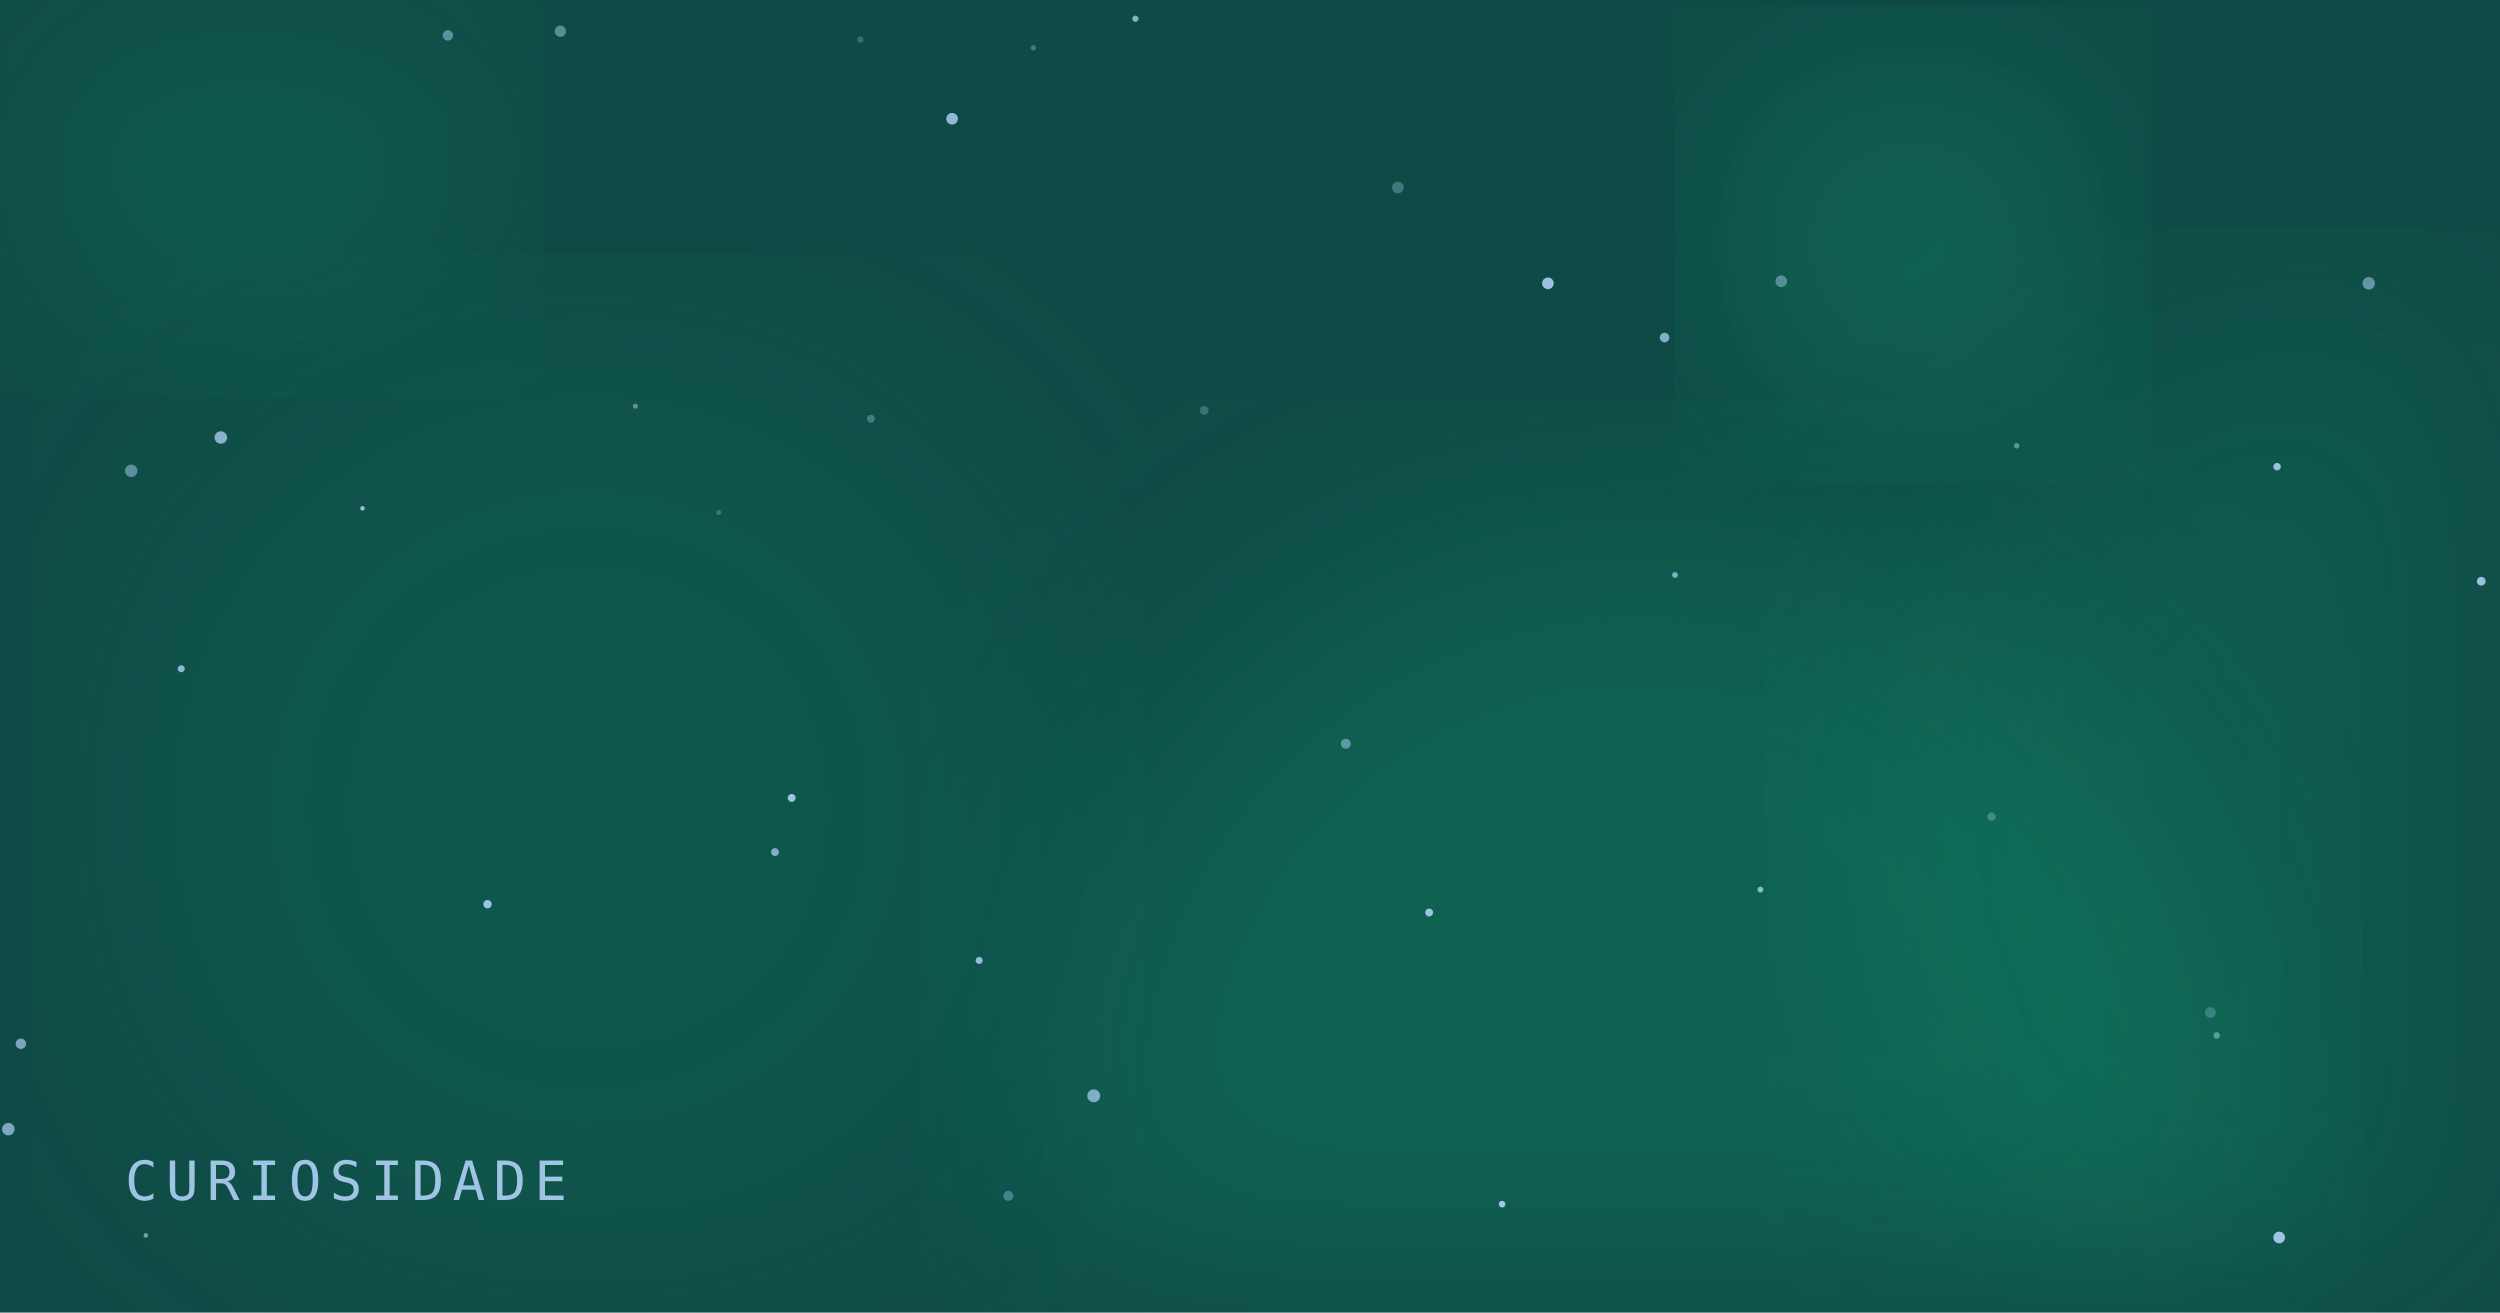
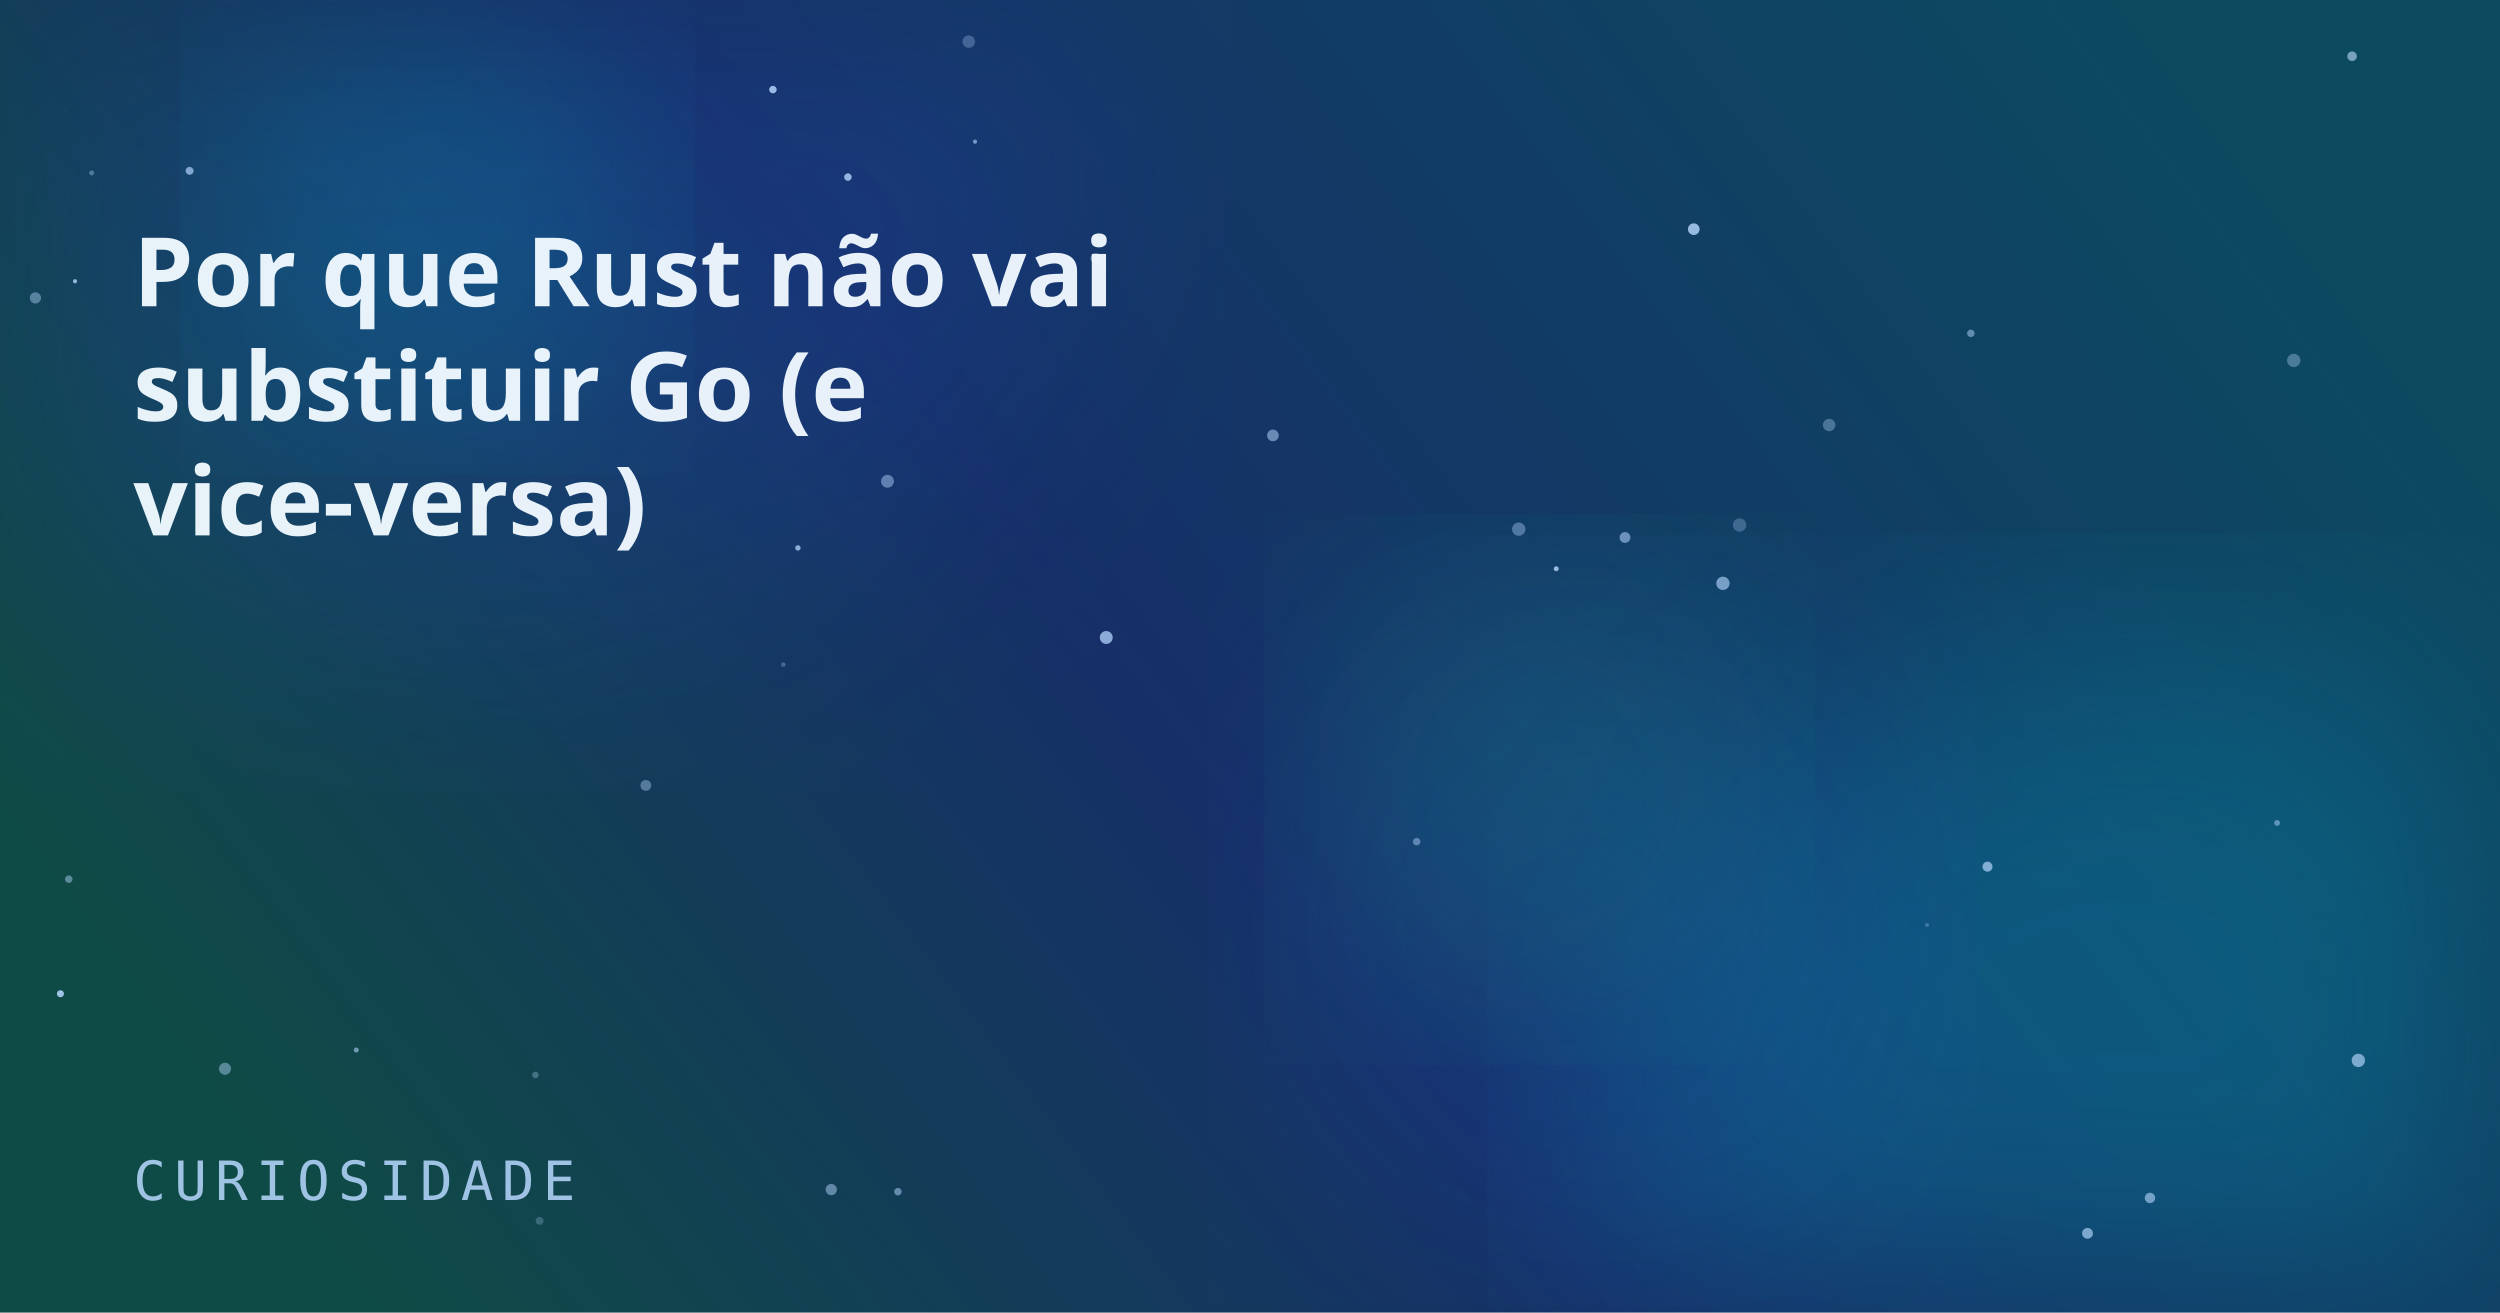
<svg xmlns="http://www.w3.org/2000/svg" width="1200" height="630" viewBox="0 0 1200 630">
  <defs>
    <linearGradient id="bg" gradientTransform="rotate(159 0.5 0.5)">
-       <stop offset="0" stop-color="#10b981" />
-       <stop offset="0.55" stop-color="#10b981" />
+       <stop offset="0" stop-color="#06b6d4" />
+       <stop offset="0.55" stop-color="#2563eb" />
      <stop offset="1" stop-color="#10b981" />
    </linearGradient>
    <filter id="soft">
      <feGaussianBlur stdDeviation="60" />
    </filter>
  </defs>
  <rect width="1200" height="630" fill="#0f172a" />
  <rect width="1200" height="630" fill="url(#bg)" opacity="0.32" />
-   <circle cx="918" cy="117" r="95" fill="#10b981" opacity="0.24" filter="url(#soft)" />
-   <circle cx="282" cy="388" r="222" fill="#10b981" opacity="0.11" filter="url(#soft)" />
-   <circle cx="788" cy="538" r="288" fill="#10b981" opacity="0.21" filter="url(#soft)" />
-   <circle cx="1140" cy="402" r="244" fill="#10b981" opacity="0.14" filter="url(#soft)" />
-   <circle cx="117" cy="48" r="119" fill="#10b981" opacity="0.16" filter="url(#soft)" />
-   <circle cx="845" cy="427" r="1.4" fill="#b8d8ff" opacity="0.75" />
-   <circle cx="1094" cy="594" r="2.8" fill="#b8d8ff" opacity="0.84" />
-   <circle cx="804" cy="276" r="1.4" fill="#b8d8ff" opacity="0.67" />
-   <circle cx="525" cy="526" r="3.1" fill="#b8d8ff" opacity="0.67" />
-   <circle cx="799" cy="162" r="2.3" fill="#b8d8ff" opacity="0.69" />
-   <circle cx="305" cy="195" r="1.2" fill="#b8d8ff" opacity="0.47" />
-   <circle cx="1137" cy="136" r="3.0" fill="#b8d8ff" opacity="0.51" />
-   <circle cx="4" cy="542" r="3.0" fill="#b8d8ff" opacity="0.66" />
-   <circle cx="671" cy="90" r="2.8" fill="#b8d8ff" opacity="0.31" />
-   <circle cx="646" cy="357" r="2.4" fill="#b8d8ff" opacity="0.48" />
-   <circle cx="380" cy="383" r="1.9" fill="#b8d8ff" opacity="0.84" />
-   <circle cx="269" cy="15" r="2.7" fill="#b8d8ff" opacity="0.45" />
-   <circle cx="1191" cy="279" r="2.1" fill="#b8d8ff" opacity="0.83" />
-   <circle cx="956" cy="392" r="2.0" fill="#b8d8ff" opacity="0.30" />
-   <circle cx="1093" cy="224" r="1.8" fill="#b8d8ff" opacity="0.82" />
-   <circle cx="418" cy="201" r="1.9" fill="#b8d8ff" opacity="0.32" />
-   <circle cx="968" cy="214" r="1.3" fill="#b8d8ff" opacity="0.48" />
-   <circle cx="1061" cy="486" r="2.6" fill="#b8d8ff" opacity="0.25" />
-   <circle cx="10" cy="501" r="2.5" fill="#b8d8ff" opacity="0.64" />
-   <circle cx="855" cy="135" r="2.8" fill="#b8d8ff" opacity="0.42" />
-   <circle cx="106" cy="210" r="3.0" fill="#b8d8ff" opacity="0.72" />
-   <circle cx="457" cy="57" r="2.8" fill="#b8d8ff" opacity="0.77" />
-   <circle cx="372" cy="409" r="1.9" fill="#b8d8ff" opacity="0.68" />
-   <circle cx="578" cy="197" r="2.1" fill="#b8d8ff" opacity="0.27" />
-   <circle cx="87" cy="321" r="1.7" fill="#b8d8ff" opacity="0.75" />
-   <circle cx="545" cy="9" r="1.5" fill="#b8d8ff" opacity="0.71" />
-   <circle cx="345" cy="246" r="1.2" fill="#b8d8ff" opacity="0.26" />
-   <circle cx="686" cy="438" r="1.9" fill="#b8d8ff" opacity="0.84" />
-   <circle cx="70" cy="593" r="1.1" fill="#b8d8ff" opacity="0.60" />
-   <circle cx="721" cy="578" r="1.6" fill="#b8d8ff" opacity="0.85" />
-   <circle cx="215" cy="17" r="2.5" fill="#b8d8ff" opacity="0.47" />
-   <circle cx="413" cy="19" r="1.5" fill="#b8d8ff" opacity="0.25" />
-   <circle cx="1064" cy="497" r="1.6" fill="#b8d8ff" opacity="0.46" />
-   <circle cx="484" cy="574" r="2.4" fill="#b8d8ff" opacity="0.35" />
-   <circle cx="470" cy="461" r="1.7" fill="#b8d8ff" opacity="0.79" />
-   <circle cx="174" cy="244" r="1.1" fill="#b8d8ff" opacity="0.79" />
-   <circle cx="63" cy="226" r="3.0" fill="#b8d8ff" opacity="0.47" />
-   <circle cx="496" cy="23" r="1.3" fill="#b8d8ff" opacity="0.32" />
-   <circle cx="234" cy="434" r="2.0" fill="#b8d8ff" opacity="0.84" />
-   <circle cx="743" cy="136" r="2.8" fill="#b8d8ff" opacity="0.83" />
-   <text x="60" y="576" font-family="ui-monospace,monospace" font-size="26" fill="#b8d8ff" opacity="0.85" letter-spacing="4">CURIOSIDADE</text>
+   <circle cx="210" cy="104" r="103" fill="#06b6d4" opacity="0.21" filter="url(#soft)" />
+   <circle cx="224" cy="14" r="305" fill="#2563eb" opacity="0.13" filter="url(#soft)" />
+   <circle cx="739" cy="379" r="110" fill="#10b981" opacity="0.19" filter="url(#soft)" />
+   <circle cx="1025" cy="567" r="259" fill="#06b6d4" opacity="0.23" filter="url(#soft)" />
+   <circle cx="765" cy="442" r="154" fill="#2563eb" opacity="0.11" filter="url(#soft)" />
+   <circle cx="91" cy="82" r="1.9" fill="#b8d8ff" opacity="0.67" />
+   <circle cx="813" cy="110" r="2.8" fill="#b8d8ff" opacity="0.80" />
+   <circle cx="1132" cy="509" r="3.2" fill="#b8d8ff" opacity="0.65" />
+   <circle cx="526" cy="124" r="2.5" fill="#b8d8ff" opacity="0.51" />
+   <circle cx="1002" cy="592" r="2.6" fill="#b8d8ff" opacity="0.65" />
+   <circle cx="310" cy="377" r="2.6" fill="#b8d8ff" opacity="0.40" />
+   <circle cx="371" cy="43" r="1.8" fill="#b8d8ff" opacity="0.82" />
+   <circle cx="259" cy="586" r="1.9" fill="#b8d8ff" opacity="0.25" />
+   <circle cx="1032" cy="575" r="2.5" fill="#b8d8ff" opacity="0.59" />
+   <circle cx="171" cy="504" r="1.2" fill="#b8d8ff" opacity="0.57" />
+   <circle cx="680" cy="404" r="1.8" fill="#b8d8ff" opacity="0.44" />
+   <circle cx="729" cy="254" r="3.2" fill="#b8d8ff" opacity="0.38" />
+   <circle cx="29" cy="477" r="1.7" fill="#b8d8ff" opacity="0.85" />
+   <circle cx="531" cy="306" r="3.1" fill="#b8d8ff" opacity="0.73" />
+   <circle cx="747" cy="273" r="1.2" fill="#b8d8ff" opacity="0.80" />
+   <circle cx="426" cy="231" r="3.1" fill="#b8d8ff" opacity="0.46" />
+   <circle cx="383" cy="263" r="1.3" fill="#b8d8ff" opacity="0.73" />
+   <circle cx="407" cy="85" r="1.8" fill="#b8d8ff" opacity="0.78" />
+   <circle cx="925" cy="444" r="1.0" fill="#b8d8ff" opacity="0.25" />
+   <circle cx="954" cy="416" r="2.4" fill="#b8d8ff" opacity="0.68" />
+   <circle cx="257" cy="516" r="1.6" fill="#b8d8ff" opacity="0.30" />
+   <circle cx="399" cy="571" r="2.7" fill="#b8d8ff" opacity="0.48" />
+   <circle cx="108" cy="513" r="2.9" fill="#b8d8ff" opacity="0.44" />
+   <circle cx="780" cy="258" r="2.6" fill="#b8d8ff" opacity="0.54" />
+   <circle cx="376" cy="319" r="1.1" fill="#b8d8ff" opacity="0.29" />
+   <circle cx="611" cy="209" r="2.8" fill="#b8d8ff" opacity="0.52" />
+   <circle cx="17" cy="143" r="2.7" fill="#b8d8ff" opacity="0.42" />
+   <circle cx="468" cy="68" r="1.0" fill="#b8d8ff" opacity="0.59" />
+   <circle cx="835" cy="252" r="3.2" fill="#b8d8ff" opacity="0.28" />
+   <circle cx="1129" cy="27" r="2.3" fill="#b8d8ff" opacity="0.61" />
+   <circle cx="1101" cy="173" r="3.2" fill="#b8d8ff" opacity="0.36" />
+   <circle cx="33" cy="422" r="1.8" fill="#b8d8ff" opacity="0.46" />
+   <circle cx="36" cy="135" r="1.0" fill="#b8d8ff" opacity="0.78" />
+   <circle cx="946" cy="160" r="1.8" fill="#b8d8ff" opacity="0.49" />
+   <circle cx="1093" cy="395" r="1.4" fill="#b8d8ff" opacity="0.48" />
+   <circle cx="878" cy="204" r="3.0" fill="#b8d8ff" opacity="0.34" />
+   <circle cx="465" cy="20" r="3.0" fill="#b8d8ff" opacity="0.28" />
+   <circle cx="431" cy="572" r="1.8" fill="#b8d8ff" opacity="0.50" />
+   <circle cx="44" cy="83" r="1.2" fill="#b8d8ff" opacity="0.37" />
+   <circle cx="827" cy="280" r="3.2" fill="#b8d8ff" opacity="0.62" />
+   <text x="64" y="147" font-family="ui-sans-serif,system-ui,sans-serif" font-size="46" font-weight="700" fill="#f0f9ff" opacity="0.96">Por que Rust não vai</text>
+   <text x="64" y="202" font-family="ui-sans-serif,system-ui,sans-serif" font-size="46" font-weight="700" fill="#f0f9ff" opacity="0.96">substituir Go (e</text>
+   <text x="64" y="257" font-family="ui-sans-serif,system-ui,sans-serif" font-size="46" font-weight="700" fill="#f0f9ff" opacity="0.96">vice-versa)</text>
+   <text x="64" y="576" font-family="ui-monospace,monospace" font-size="26" fill="#b8d8ff" opacity="0.85" letter-spacing="4">CURIOSIDADE</text>
</svg>
